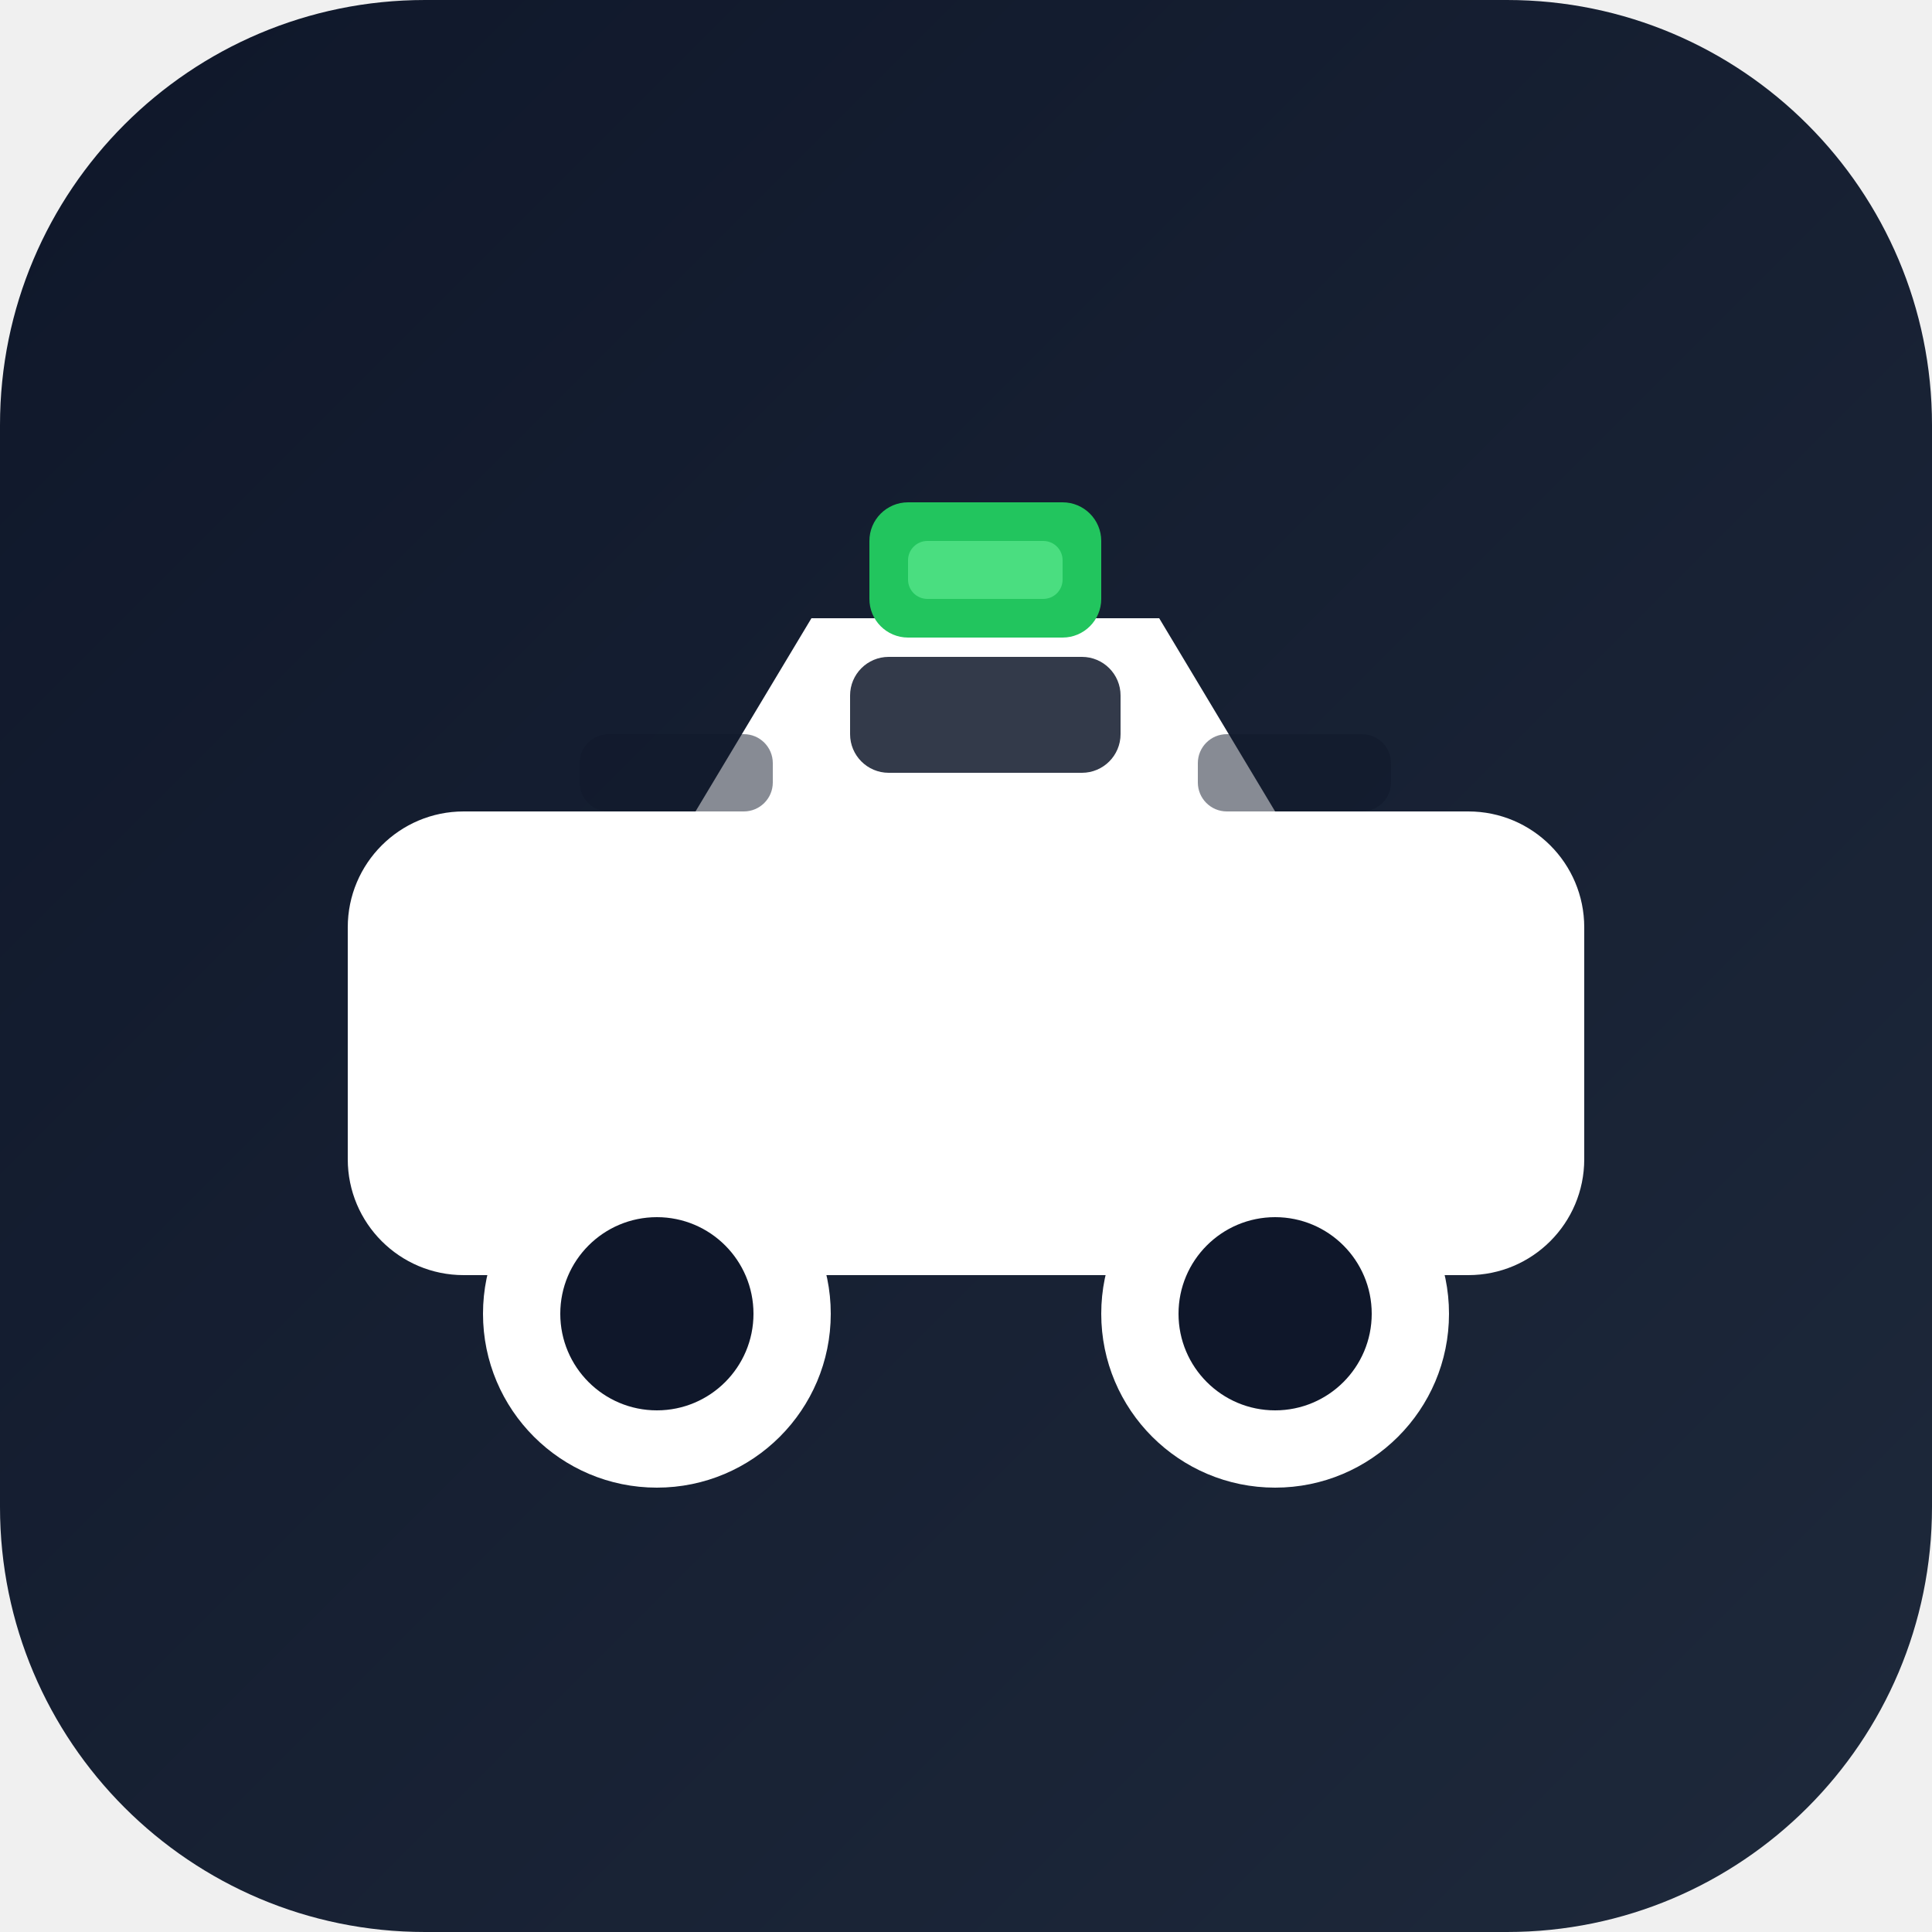
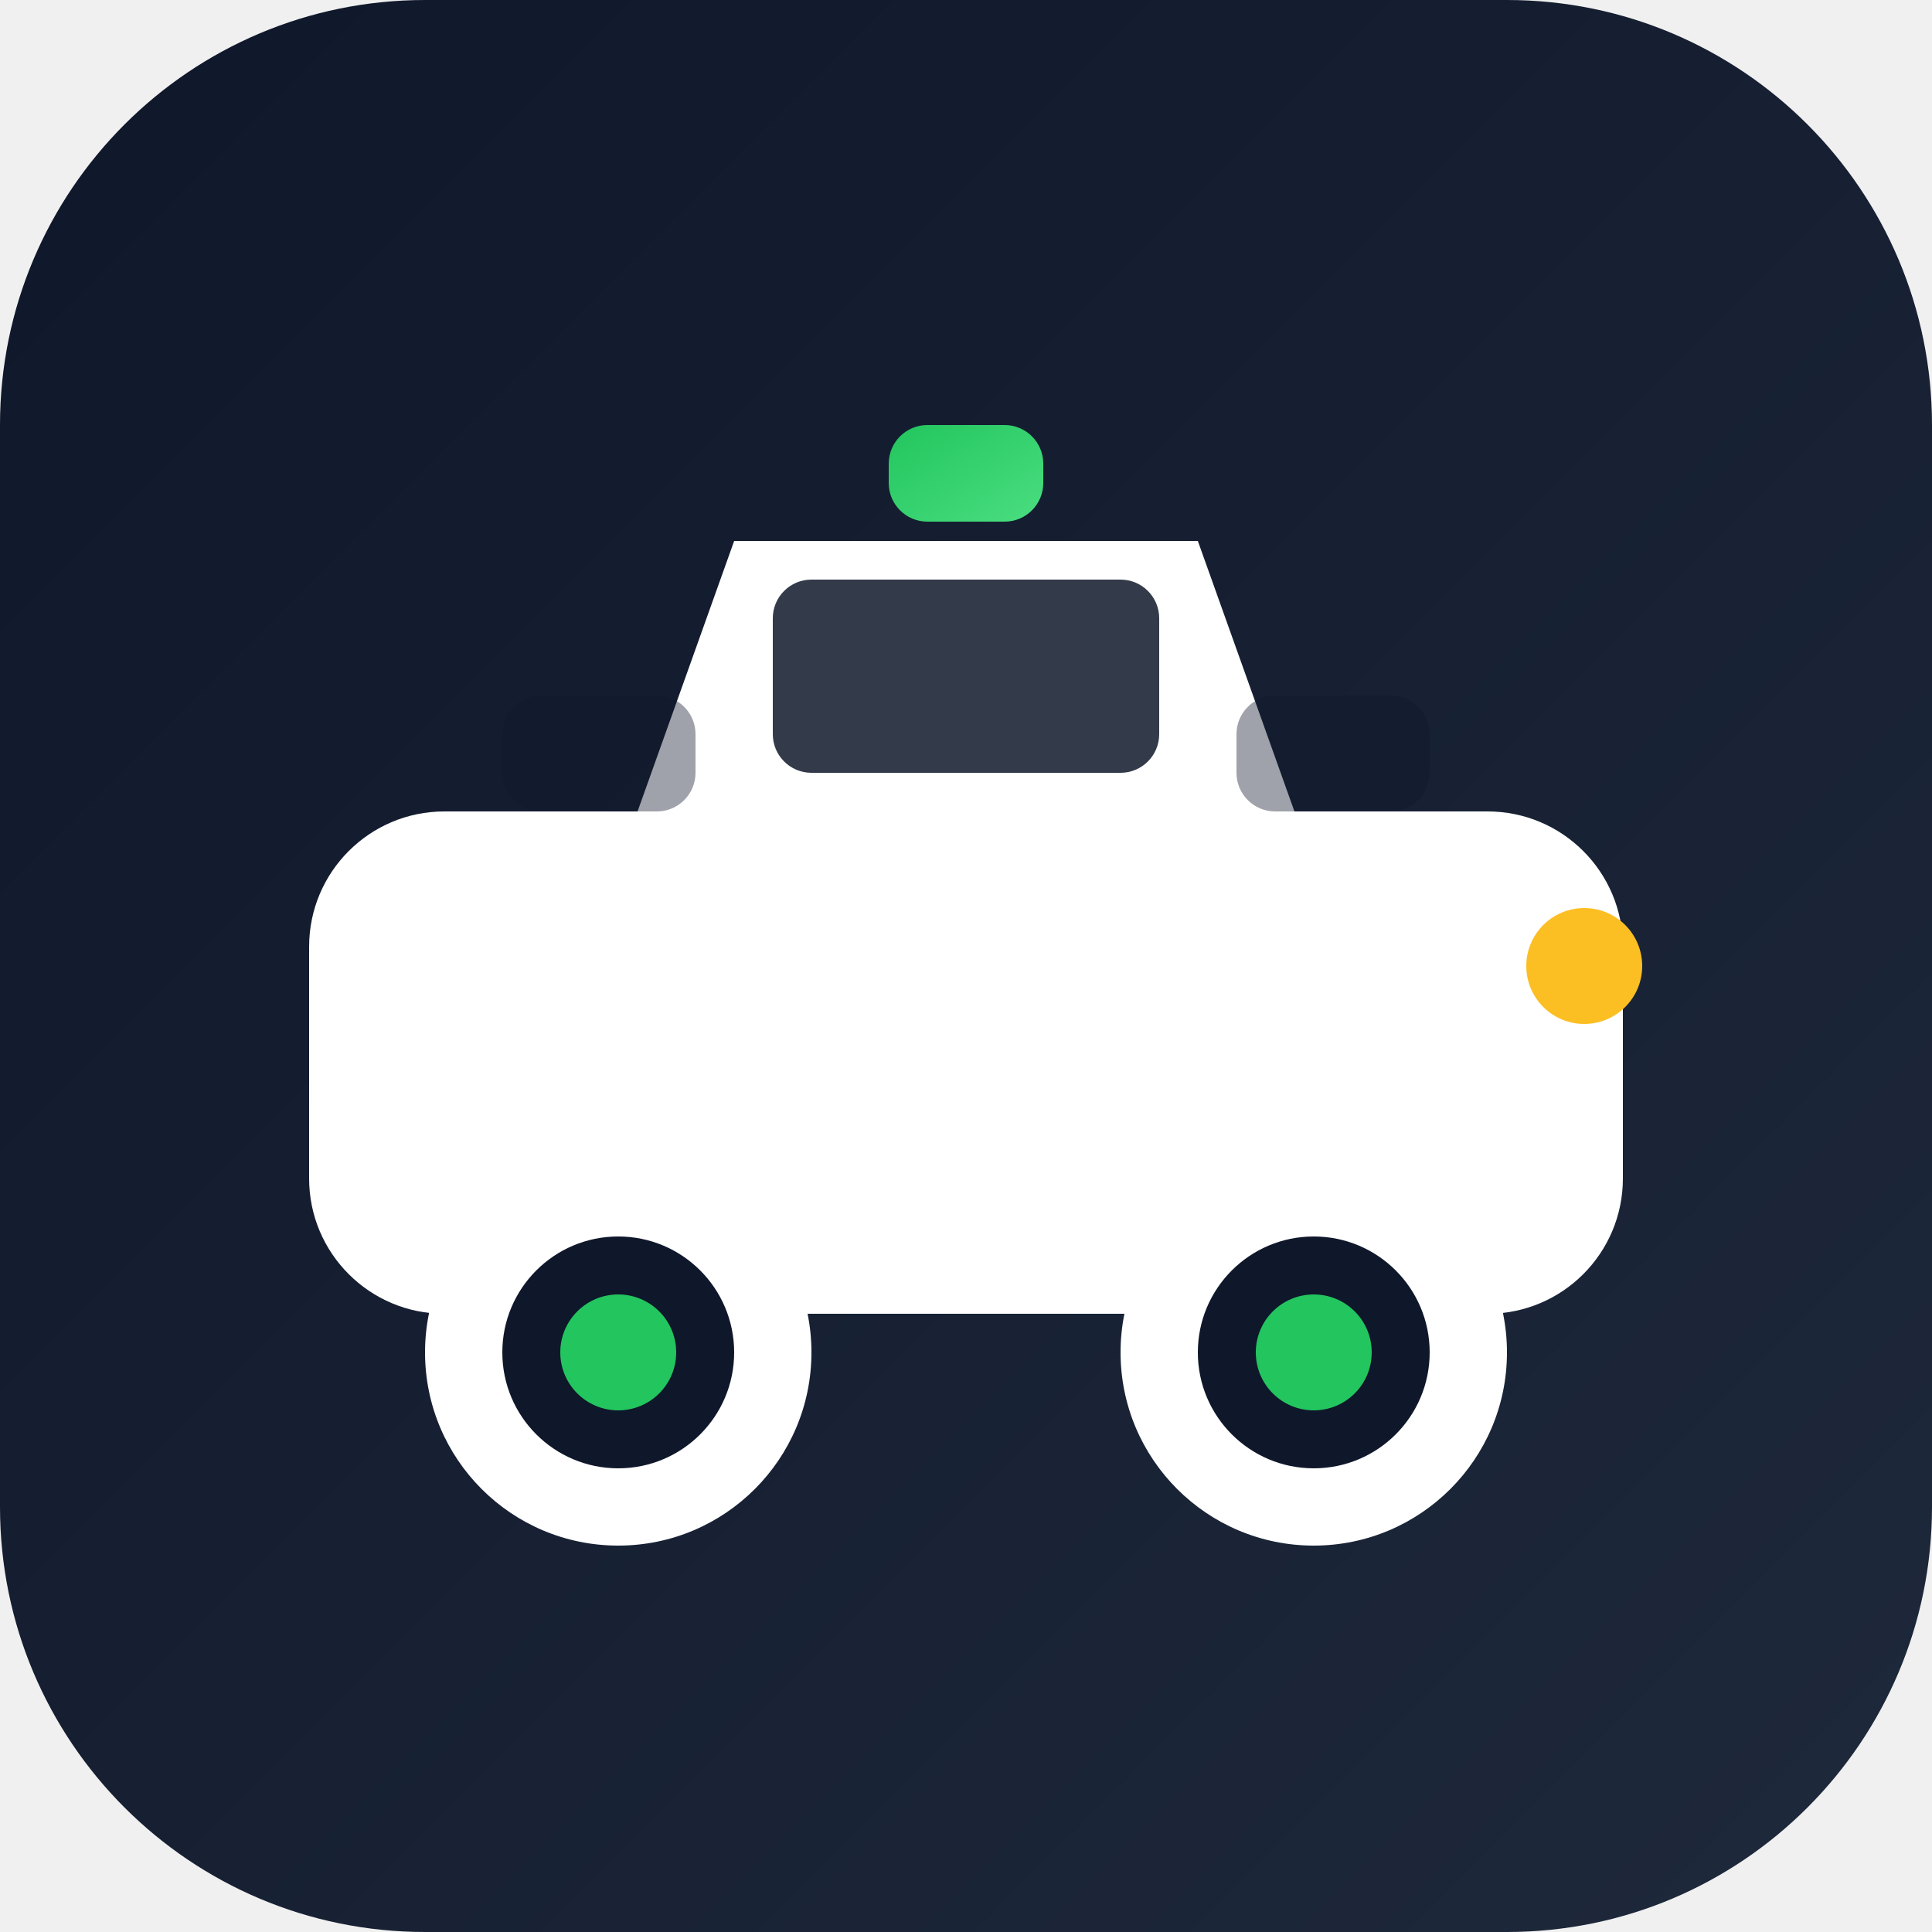
<svg xmlns="http://www.w3.org/2000/svg" viewBox="0 0 100 100">
  <defs>
    <linearGradient id="g" x1="0" y1="0" x2="1" y2="1">
      <stop offset="0%" stop-color="#0f172a" />
      <stop offset="100%" stop-color="#1e293b" />
    </linearGradient>
+     <linearGradient id="g2" x1="0" y1="0" x2="1" y2="1">
+       <stop offset="0%" stop-color="#22c55e" />
+       <stop offset="100%" stop-color="#4ade80" />
+     </linearGradient>
  </defs>
  <rect width="100" height="100" rx="22" fill="url(#g)" />
-   <g transform="translate(18, 28)">
-     <rect x="0" y="14" width="64" height="24" rx="6" fill="white" />
-     <path d="M18 14 L24 4 L42 4 L48 14Z" fill="white" />
-     <rect x="26" y="6" width="14" height="6" rx="2" fill="#0f172a" opacity="0.85" />
-     <rect x="12" y="10" width="10" height="4" rx="1.5" fill="#0f172a" opacity="0.5" />
-     <rect x="44" y="10" width="10" height="4" rx="1.5" fill="#0f172a" opacity="0.5" />
-     <circle cx="16" cy="40" r="9" fill="white" />
-     <circle cx="16" cy="40" r="5" fill="#0f172a" />
-     <circle cx="48" cy="40" r="9" fill="white" />
-     <circle cx="48" cy="40" r="5" fill="#0f172a" />
-     <rect x="27" y="-2" width="12" height="7" rx="2" fill="#22c55e" />
-     <rect x="29" y="0" width="8" height="3" rx="1" fill="#4ade80" />
+   <g transform="translate(16, 22)">
+     <rect x="0" y="20" width="68" height="26" rx="7" fill="white" />
+     <path d="M17 20 L22 6 L46 6 L51 20Z" fill="white" />
+     <rect x="24" y="8" width="20" height="10" rx="2" fill="#0f172a" opacity="0.85" />
+     <rect x="10" y="14" width="10" height="6" rx="2" fill="#0f172a" opacity="0.4" />
+     <rect x="48" y="14" width="10" height="6" rx="2" fill="#0f172a" opacity="0.4" />
+     <rect x="30" y="0" width="8" height="5" rx="2" fill="url(#g2)" />
+     <circle cx="16" cy="48" r="10" fill="white" />
+     <circle cx="16" cy="48" r="6" fill="#0f172a" />
+     <circle cx="16" cy="48" r="3" fill="#22c55e" />
+     <circle cx="52" cy="48" r="10" fill="white" />
+     <circle cx="52" cy="48" r="6" fill="#0f172a" />
+     <circle cx="52" cy="48" r="3" fill="#22c55e" />
+     <circle cx="66" cy="28" r="3" fill="#fbbf24" />
  </g>
</svg>
